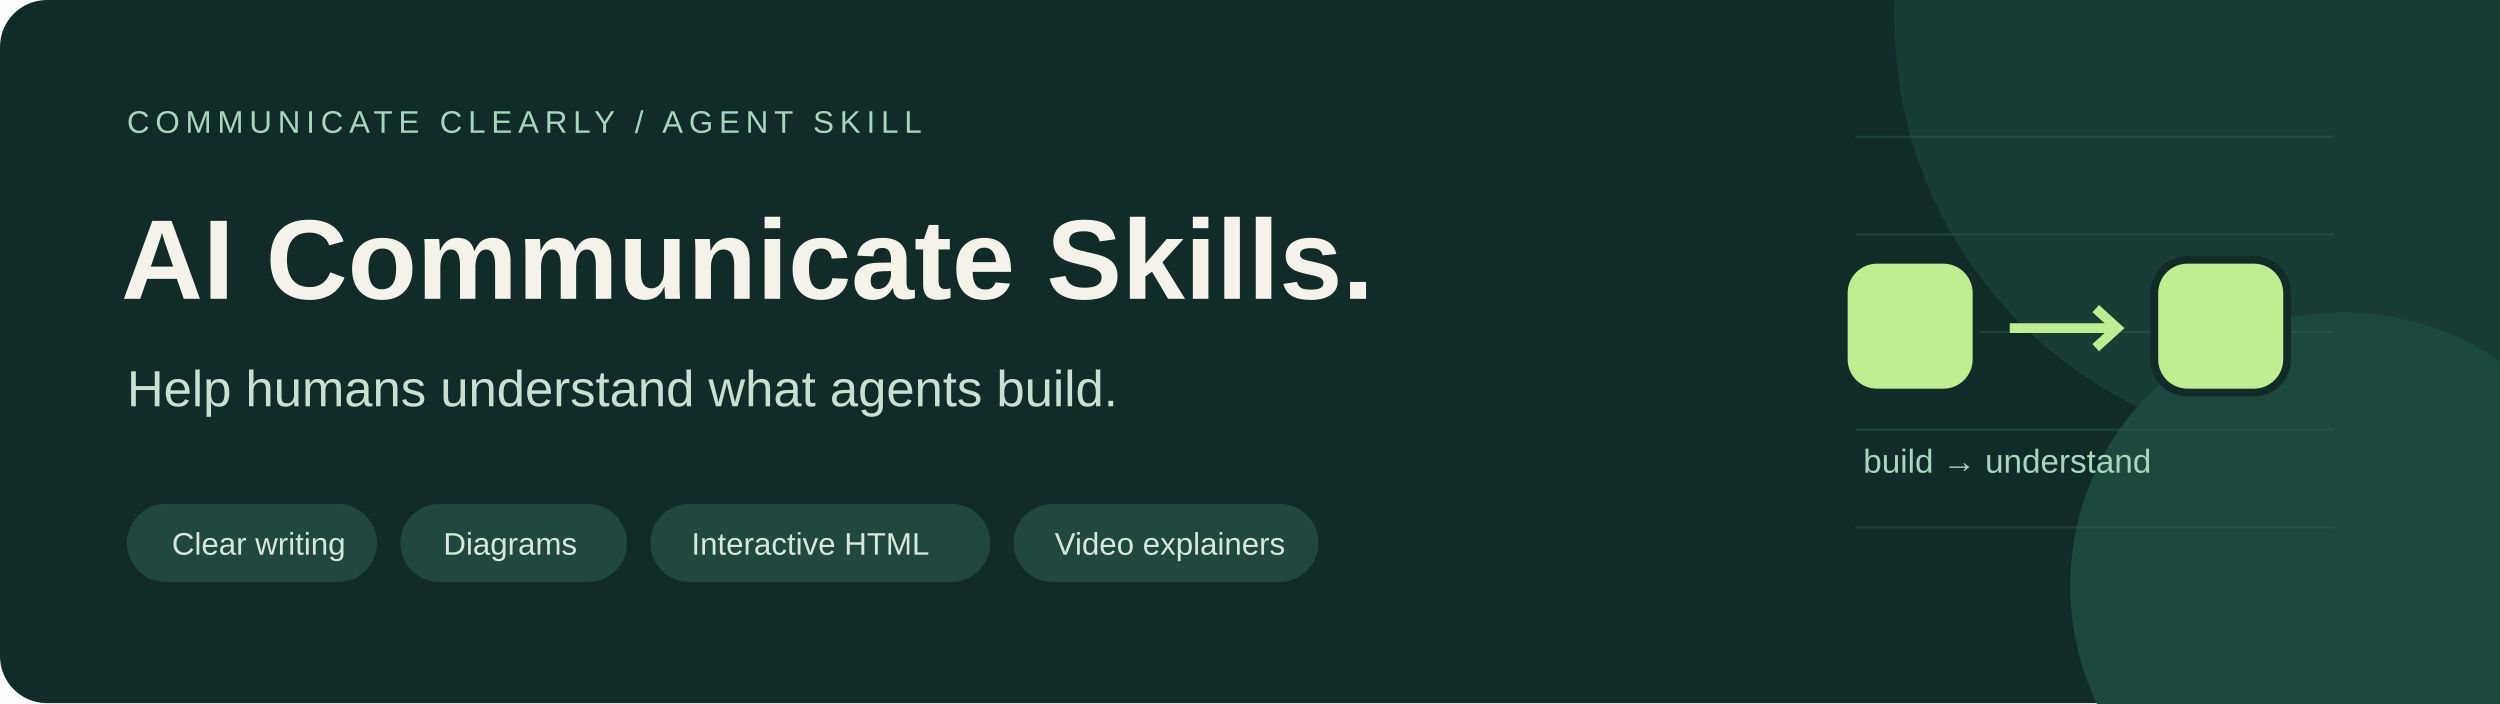
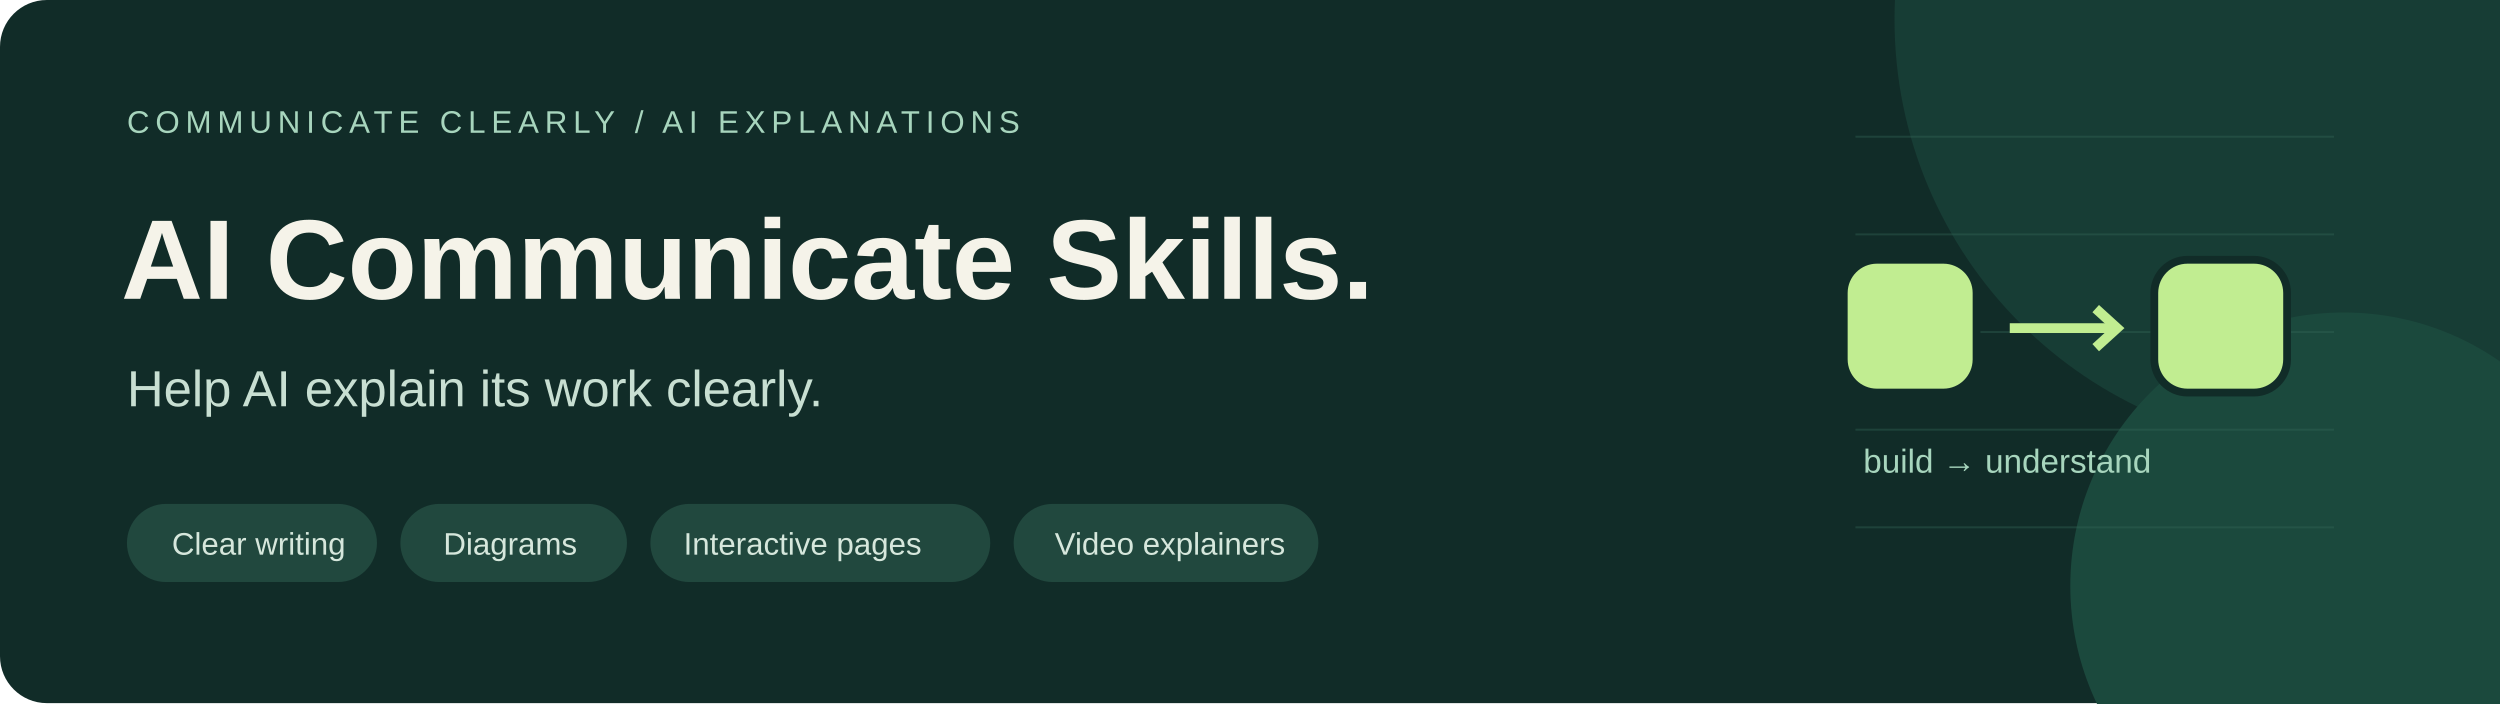
<svg xmlns="http://www.w3.org/2000/svg" width="1280" height="360" viewBox="0 0 1280 360" role="img" aria-labelledby="title desc">
  <rect width="1280" height="360" rx="24" fill="#112c28" />
  <circle cx="1190" cy="10" r="220" fill="#173d35" />
  <circle cx="1200" cy="300" r="140" fill="#1b493d" />
  <path d="M950 70H1195M950 120H1195M950 170H1195M950 220H1195M950 270H1195" stroke="#326555" opacity=".4" />
-   <text x="65" y="68" font-family="Arial, sans-serif" font-size="16" letter-spacing="3" fill="#a7d5bd">COMMUNICATE CLEARLY / AGENT SKILL</text>
+   <text x="65" y="68" font-family="Arial, sans-serif" font-size="16" letter-spacing="3" fill="#a7d5bd">COMMUNICATE CLEARLY / AI EXPLANATIONS</text>
  <text x="62" y="153" font-family="Arial, sans-serif" font-size="58" font-weight="700" fill="#f5f3e9">AI Communicate Skills.</text>
-   <text x="65" y="208" font-family="Arial, sans-serif" font-size="26" fill="#c8dfd2">Help humans understand what agents build.</text>
+   <text x="65" y="208" font-family="Arial, sans-serif" font-size="26" fill="#c8dfd2">Help AI explain its work clearly.</text>
  <g font-family="Arial, sans-serif" font-size="16" fill="#d6e7dc">
    <rect x="65" y="258" width="128" height="40" rx="20" fill="#21483e" />
    <text x="88" y="284">Clear writing</text>
    <rect x="205" y="258" width="116" height="40" rx="20" fill="#21483e" />
    <text x="227" y="284">Diagrams</text>
    <rect x="333" y="258" width="174" height="40" rx="20" fill="#21483e" />
-     <text x="354" y="284">Interactive HTML</text>
+     <text x="350" y="284">Interactive pages</text>
    <rect x="519" y="258" width="156" height="40" rx="20" fill="#21483e" />
    <text x="540" y="284">Video explainers</text>
  </g>
  <g fill="#c1ed91" stroke="#112c28" stroke-width="4">
    <rect x="944" y="133" width="68" height="68" rx="17" />
    <rect x="1103" y="133" width="68" height="68" rx="17" />
    <path d="M1029 168H1083" stroke="#c1ed91" stroke-width="5" />
    <path d="m1073 158 11 10-11 10" fill="none" stroke="#c1ed91" stroke-width="5" />
  </g>
  <text x="954" y="242" font-family="Arial, sans-serif" font-size="17" fill="#a7d5bd">build → understand</text>
</svg>
